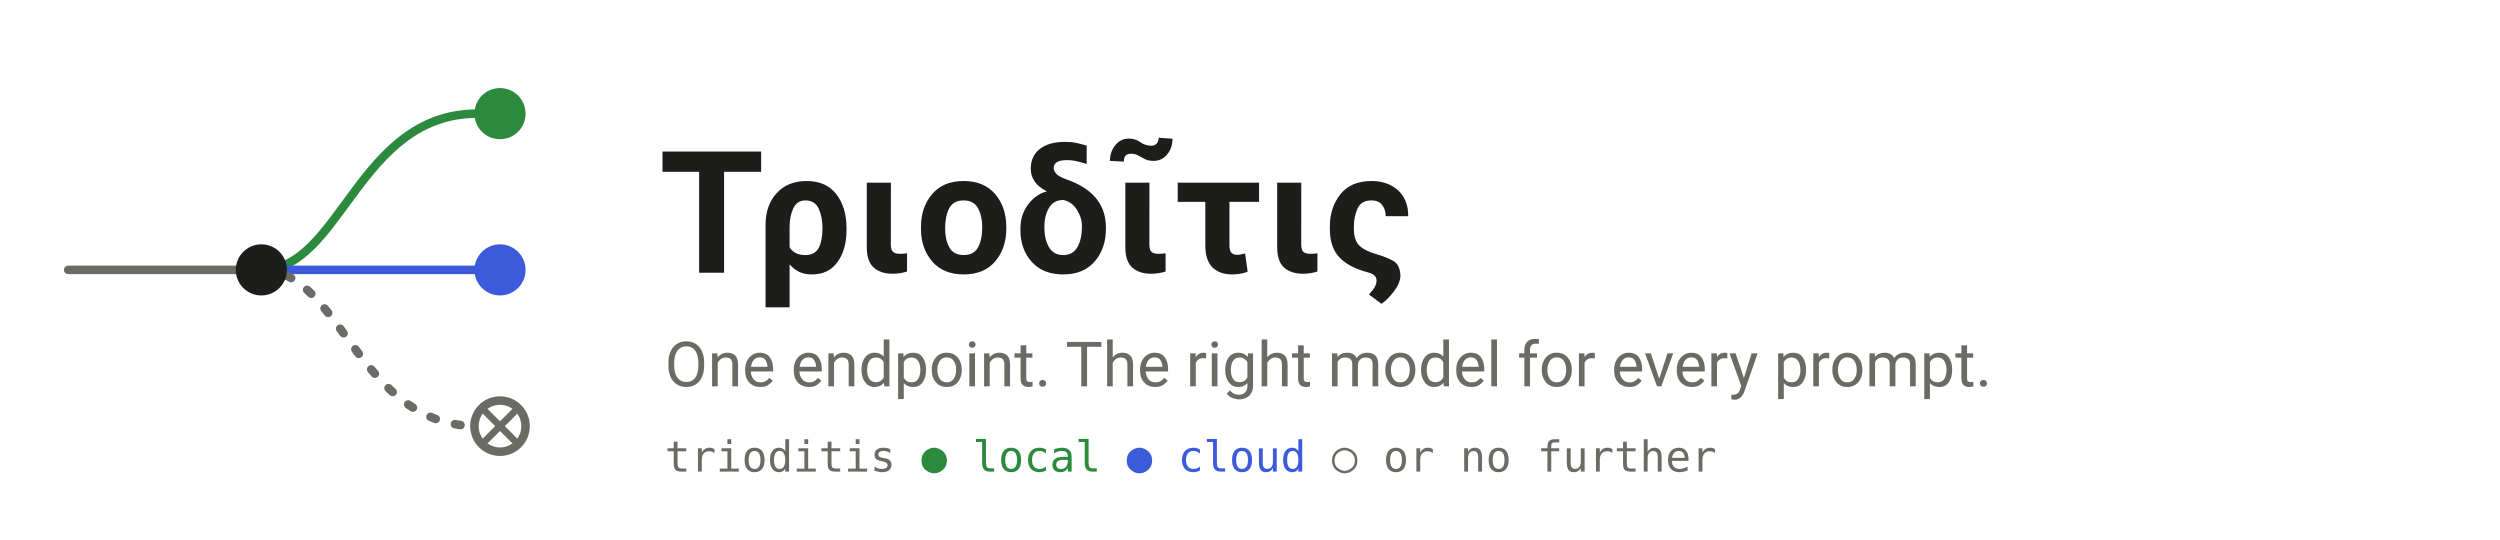
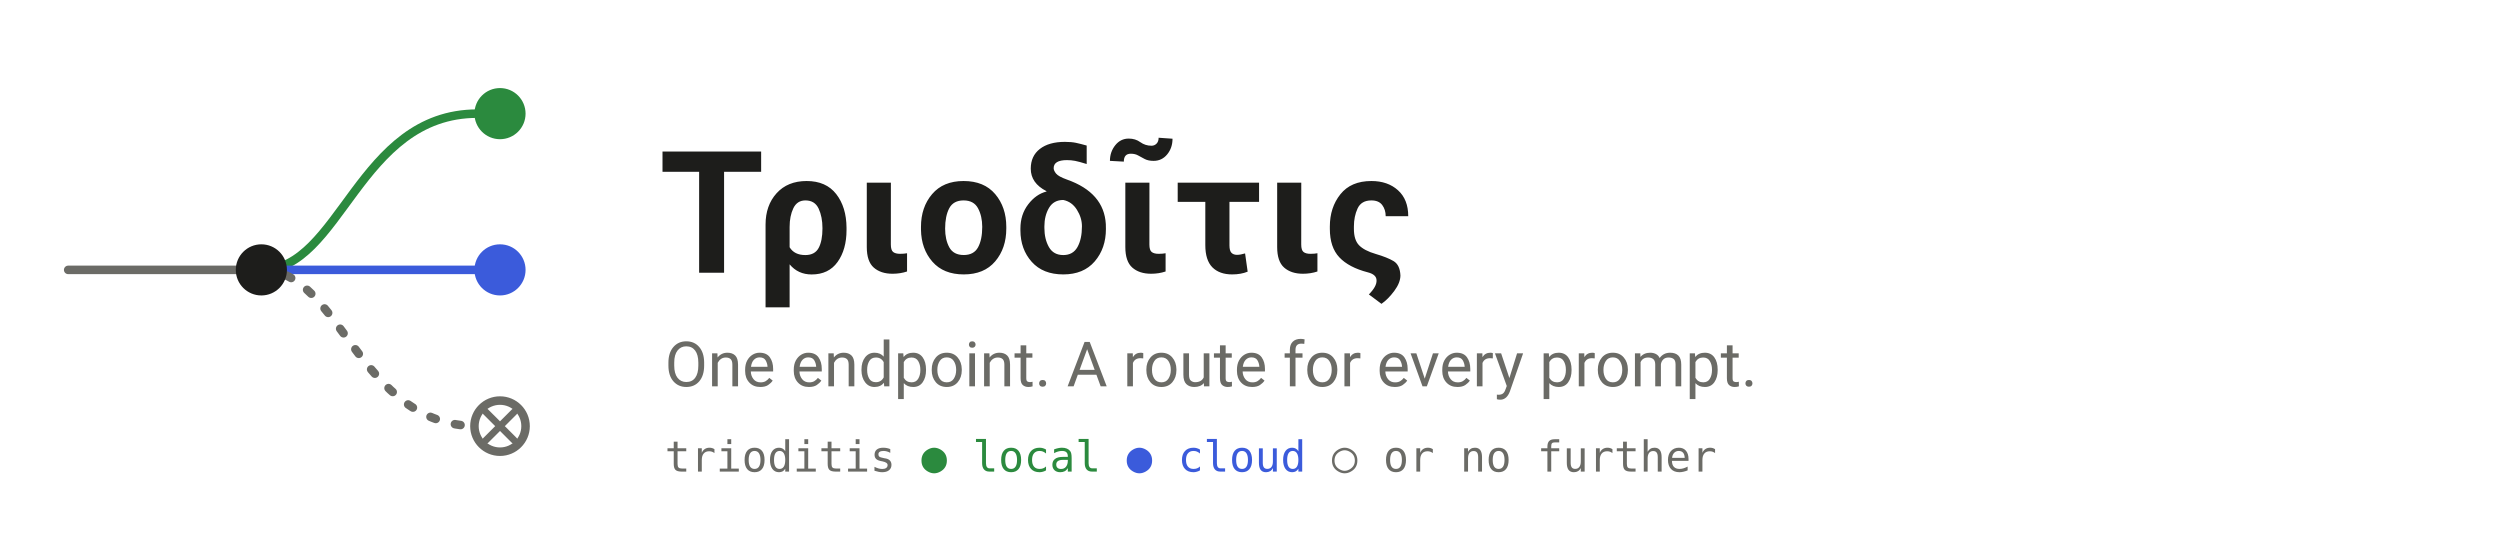
<svg xmlns="http://www.w3.org/2000/svg" viewBox="0 0 880 190" width="880" height="190" role="img" aria-label="Trioditis: one endpoint, the right model for every prompt">
  <g fill="none" stroke-width="3" stroke-linecap="round">
    <path d="M24 95 H92" stroke="#6b6b66" />
    <path d="M92 95 C120 95 126 40 168 40" stroke="#2b8a3e" />
    <path d="M92 95 H168" stroke="#3b5bdb" />
    <path d="M92 95 C120 95 126 150 168 150" stroke="#6b6b66" stroke-dasharray="2 7" />
  </g>
  <circle cx="92" cy="95" r="9" fill="#1d1d1b" />
  <circle cx="176" cy="40" r="9" fill="#2b8a3e" />
  <circle cx="176" cy="95" r="9" fill="#3b5bdb" />
  <circle cx="176" cy="150" r="9" fill="none" stroke="#6b6b66" stroke-width="3" />
  <path d="M171 145 L181 155 M181 145 L171 155" stroke="#6b6b66" stroke-width="2.4" stroke-linecap="round" />
  <text x="232" y="96" font-family="ui-sans-serif, system-ui, -apple-system, 'Segoe UI', Roboto, 'Helvetica Neue', Arial, sans-serif" font-size="60" font-weight="700" fill="#1d1d1b" letter-spacing="1">Τριοδῖτις</text>
-   <text x="234" y="136" font-family="ui-sans-serif, system-ui, -apple-system, 'Segoe UI', Roboto, 'Helvetica Neue', Arial, sans-serif" font-size="22" fill="#6b6b66">One endpoint. The right model for every prompt.</text>
+   <text x="234" y="136" font-family="ui-sans-serif, system-ui, -apple-system, 'Segoe UI', Roboto, 'Helvetica Neue', Arial, sans-serif" font-size="22" fill="#6b6b66">One endpoint. A route for every prompt.</text>
  <text x="234" y="166" font-family="ui-monospace, SFMono-Regular, Menlo, Consolas, monospace" font-size="15" fill="#6b6b66">trioditis   <tspan fill="#2b8a3e">● local</tspan>
    <tspan fill="#3b5bdb">● cloud</tspan>   ○ or no further</text>
</svg>
